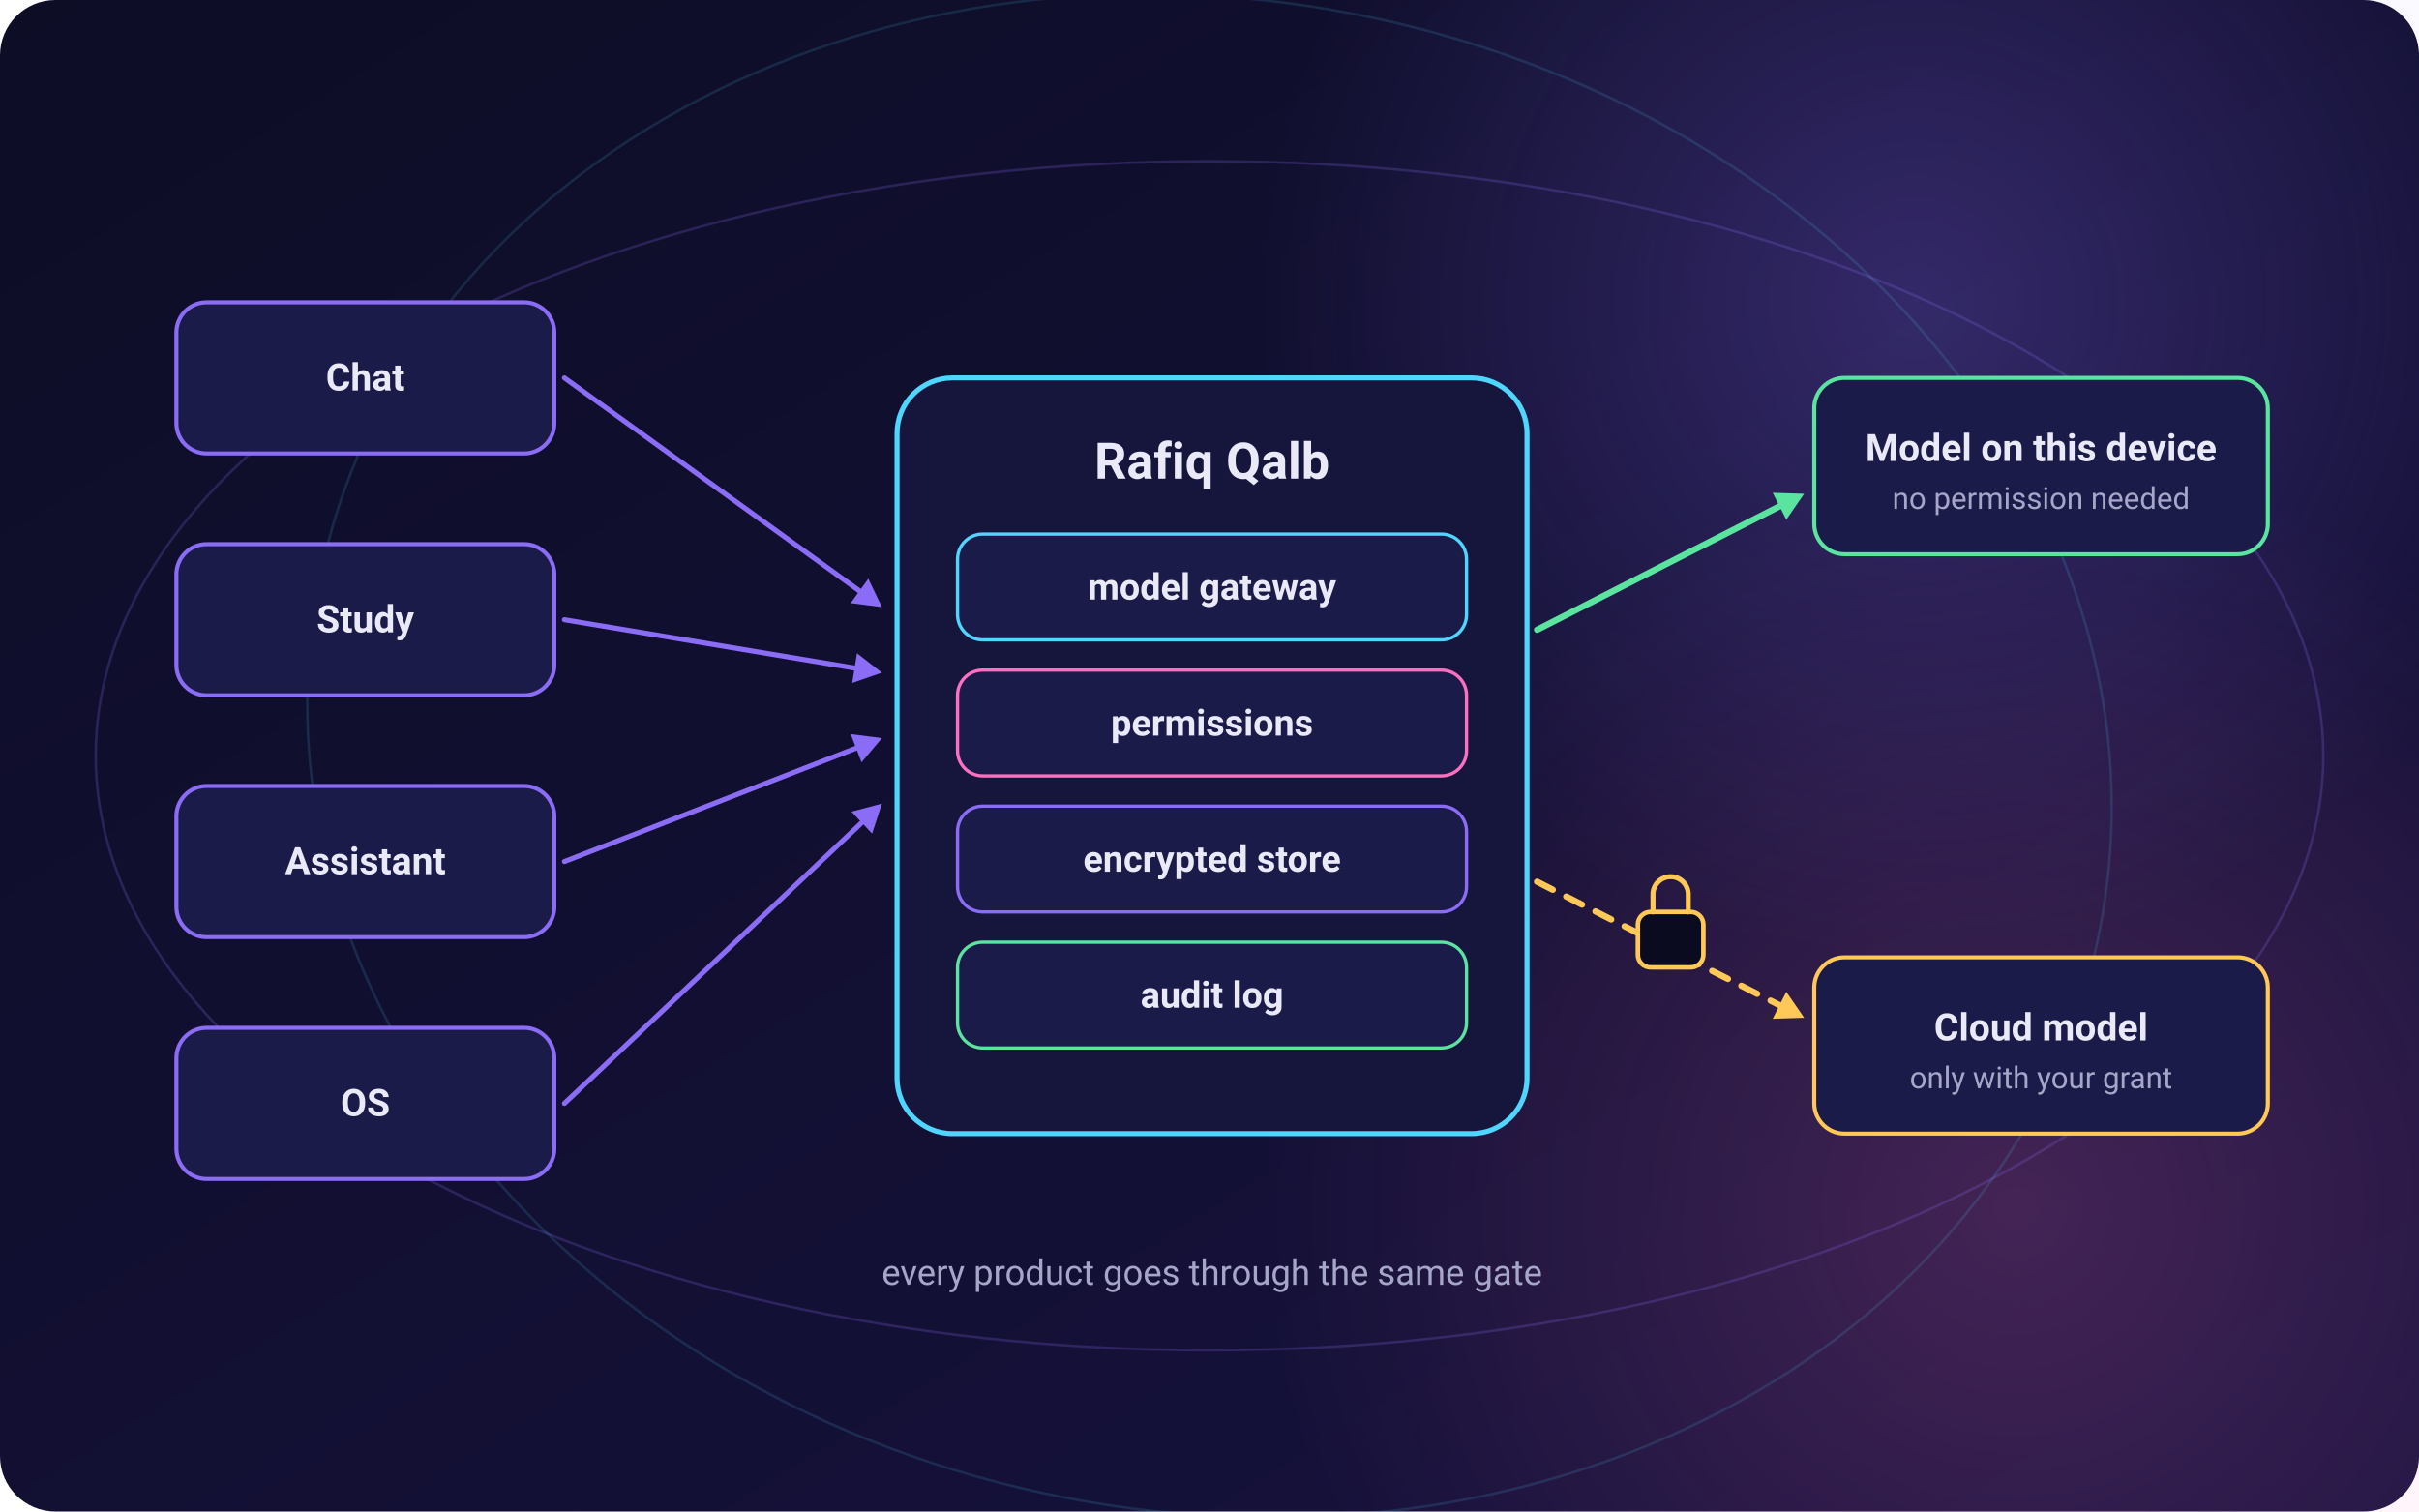
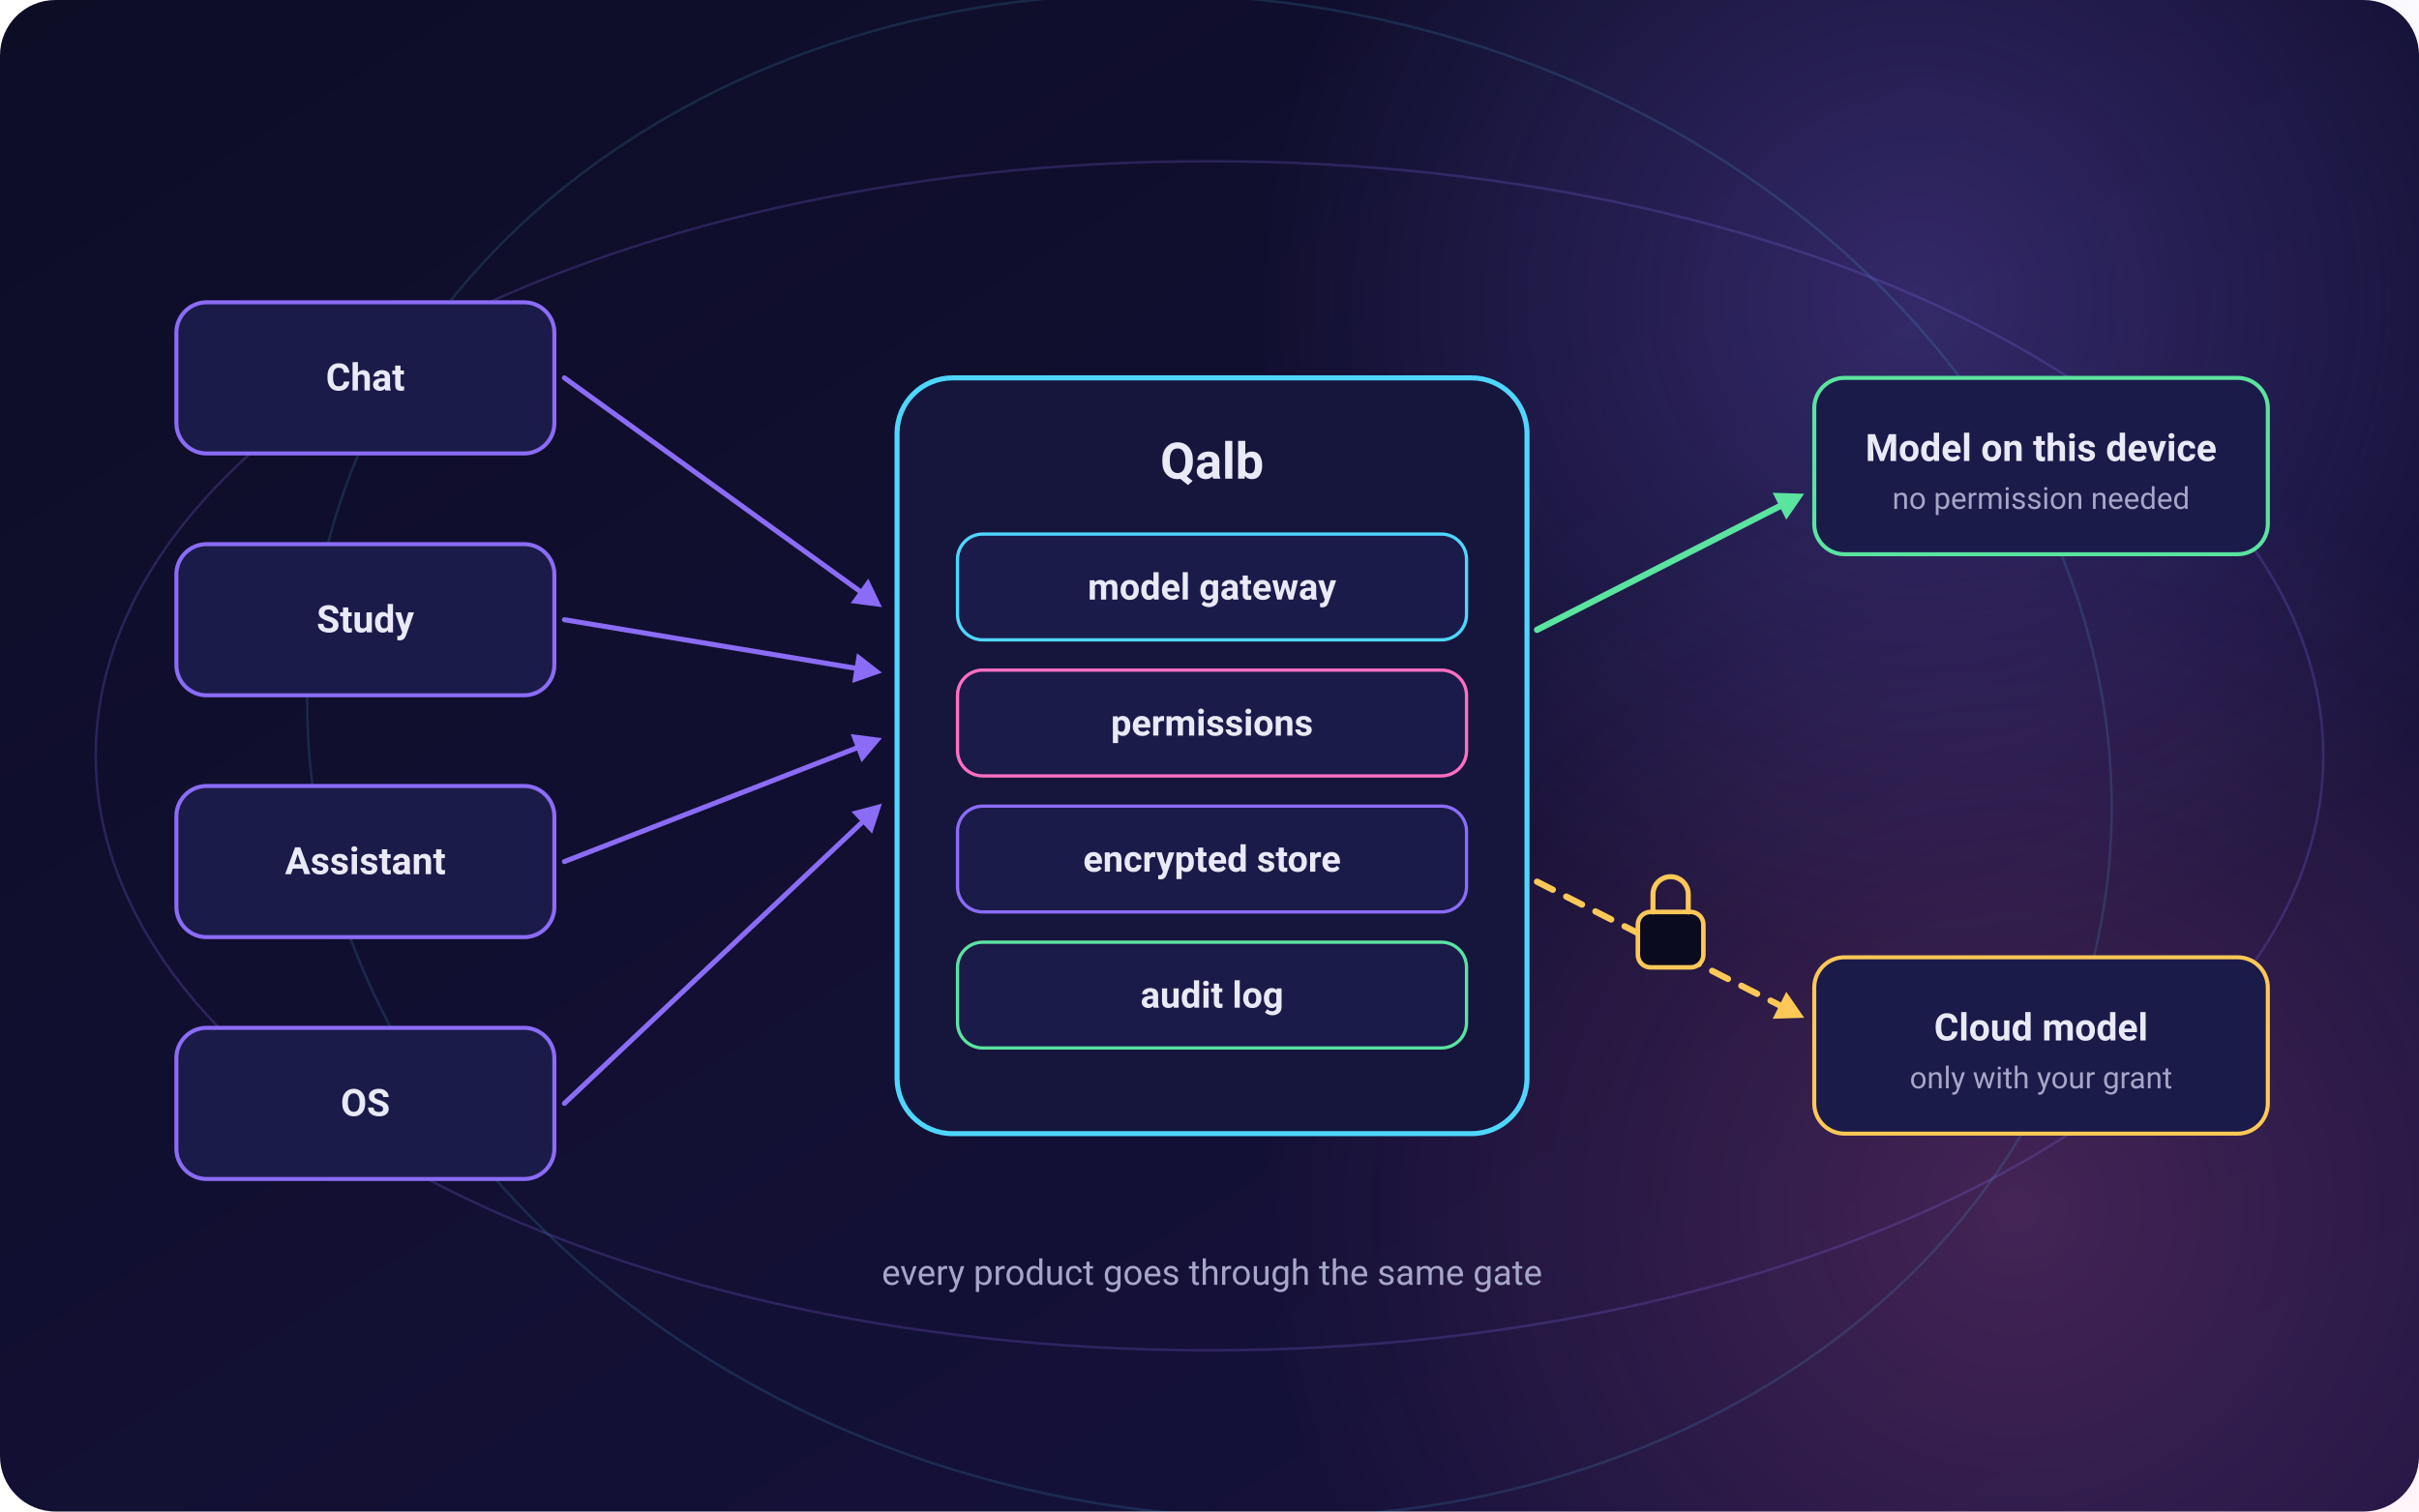
<svg xmlns="http://www.w3.org/2000/svg" viewBox="0 0 960 600" width="960" height="600" role="img">
  <defs>
    <linearGradient id="bg" x1="0" y1="0" x2="1" y2="1">
      <stop offset="0" stop-color="#0d0d26" />
      <stop offset="1" stop-color="#17123f" />
    </linearGradient>
    <linearGradient id="brand" x1="0" y1="0" x2="1" y2="0">
      <stop offset="0" stop-color="#4fd6ff" />
      <stop offset=".6" stop-color="#8b6cf6" />
      <stop offset="1" stop-color="#ff6fc1" />
    </linearGradient>
    <linearGradient id="poster1" x1="0" y1="0" x2="1" y2="1">
      <stop offset="0" stop-color="#4fd6ff" />
      <stop offset="1" stop-color="#8b6cf6" />
    </linearGradient>
    <linearGradient id="poster2" x1="0" y1="0" x2="1" y2="1">
      <stop offset="0" stop-color="#ff6fc1" />
      <stop offset="1" stop-color="#8b6cf6" />
    </linearGradient>
    <linearGradient id="poster3" x1="0" y1="1" x2="1" y2="0">
      <stop offset="0" stop-color="#2b2b7a" />
      <stop offset="1" stop-color="#4fd6ff" />
    </linearGradient>
    <linearGradient id="poster4" x1="0" y1="0" x2="0" y2="1">
      <stop offset="0" stop-color="#ffc857" />
      <stop offset="1" stop-color="#ff6fc1" />
    </linearGradient>
    <radialGradient id="g0">
      <stop offset="0" stop-color="#4fd6ff" stop-opacity=".22" />
      <stop offset="1" stop-color="#4fd6ff" stop-opacity="0" />
    </radialGradient>
    <radialGradient id="g1">
      <stop offset="0" stop-color="#ff6fc1" stop-opacity=".2" />
      <stop offset="1" stop-color="#ff6fc1" stop-opacity="0" />
    </radialGradient>
    <radialGradient id="g2">
      <stop offset="0" stop-color="#8b6cf6" stop-opacity=".28" />
      <stop offset="1" stop-color="#8b6cf6" stop-opacity="0" />
    </radialGradient>
    <radialGradient id="g3">
      <stop offset="0" stop-color="#8b6cf6" stop-opacity=".2" />
      <stop offset="1" stop-color="#8b6cf6" stop-opacity="0" />
    </radialGradient>
  </defs>
  <rect width="960" height="600" rx="22" fill="url(#bg)" />
  <circle cx="800" cy="480" r="300" fill="url(#g1)" />
  <circle cx="760" cy="120" r="260" fill="url(#g2)" />
  <ellipse cx="480.0" cy="300.0" rx="442" ry="236" fill="none" stroke="#8b6cf6" stroke-width="1" opacity=".22" transform="rotate(0 480.0 300.0)" />
  <ellipse cx="480.0" cy="300.0" rx="360" ry="300" fill="none" stroke="#4fd6ff" stroke-width="1" opacity=".14" transform="rotate(11 480.0 300.0)" />
  <rect x="70" y="120" width="150" height="60" rx="12" fill="#1b1b4a" stroke="#8b6cf6" stroke-width="1.6" opacity="1" />
  <text x="145.0" y="155.0" font-family="system-ui, -apple-system, 'Segoe UI', Roboto, 'Helvetica Neue', Arial, sans-serif" font-size="15" font-weight="700" fill="#e9e9f7" text-anchor="middle" opacity="1">Chat</text>
  <line x1="224" y1="150" x2="341.083" y2="234.56" stroke="#8b6cf6" stroke-width="2" stroke-linecap="round" opacity="1" />
  <polygon points="350,241.0 344.6,229.7 337.6,239.4" fill="#8b6cf6" />
  <rect x="70" y="216" width="150" height="60" rx="12" fill="#1b1b4a" stroke="#8b6cf6" stroke-width="1.6" opacity="1" />
  <text x="145.0" y="251.0" font-family="system-ui, -apple-system, 'Segoe UI', Roboto, 'Helvetica Neue', Arial, sans-serif" font-size="15" font-weight="700" fill="#e9e9f7" text-anchor="middle" opacity="1">Study</text>
  <line x1="224" y1="246" x2="339.15" y2="265.192" stroke="#8b6cf6" stroke-width="2" stroke-linecap="round" opacity="1" />
  <polygon points="350,267.0 340.1,259.3 338.2,271.1" fill="#8b6cf6" />
  <rect x="70" y="312" width="150" height="60" rx="12" fill="#1b1b4a" stroke="#8b6cf6" stroke-width="1.6" opacity="1" />
  <text x="145.0" y="347.0" font-family="system-ui, -apple-system, 'Segoe UI', Roboto, 'Helvetica Neue', Arial, sans-serif" font-size="15" font-weight="700" fill="#e9e9f7" text-anchor="middle" opacity="1">Assistant</text>
  <line x1="224" y1="342" x2="339.748" y2="296.987" stroke="#8b6cf6" stroke-width="2" stroke-linecap="round" opacity="1" />
  <polygon points="350,293.0 337.6,291.4 341.9,302.6" fill="#8b6cf6" />
  <rect x="70" y="408" width="150" height="60" rx="12" fill="#1b1b4a" stroke="#8b6cf6" stroke-width="1.6" opacity="1" />
  <text x="145.0" y="443.0" font-family="system-ui, -apple-system, 'Segoe UI', Roboto, 'Helvetica Neue', Arial, sans-serif" font-size="15" font-weight="700" fill="#e9e9f7" text-anchor="middle" opacity="1">OS</text>
  <line x1="224" y1="438" x2="342.003" y2="326.553" stroke="#8b6cf6" stroke-width="2" stroke-linecap="round" opacity="1" />
  <polygon points="350,319.0 337.9,322.2 346.1,330.9" fill="#8b6cf6" />
  <rect x="356" y="150" width="250" height="300" rx="22" fill="#16163c" stroke="#4fd6ff" stroke-width="2" opacity="1" />
-   <text x="481" y="190" font-family="system-ui, -apple-system, 'Segoe UI', Roboto, 'Helvetica Neue', Arial, sans-serif" font-size="20" font-weight="700" fill="#e9e9f7" text-anchor="middle" opacity="1">Rafiq Qalb</text>
+   <text x="481" y="190" font-family="system-ui, -apple-system, 'Segoe UI', Roboto, 'Helvetica Neue', Arial, sans-serif" font-size="20" font-weight="700" fill="#e9e9f7" text-anchor="middle" opacity="1">Qalb</text>
  <rect x="380" y="212" width="202" height="42" rx="10" fill="#1b1b4a" stroke="#4fd6ff" stroke-width="1.3" opacity="1" />
  <text x="481" y="238" font-family="system-ui, -apple-system, 'Segoe UI', Roboto, 'Helvetica Neue', Arial, sans-serif" font-size="14.5" font-weight="600" fill="#e9e9f7" text-anchor="middle" opacity="1">model gateway</text>
  <rect x="380" y="266" width="202" height="42" rx="10" fill="#1b1b4a" stroke="#ff6fc1" stroke-width="1.3" opacity="1" />
  <text x="481" y="292" font-family="system-ui, -apple-system, 'Segoe UI', Roboto, 'Helvetica Neue', Arial, sans-serif" font-size="14.5" font-weight="600" fill="#e9e9f7" text-anchor="middle" opacity="1">permissions</text>
  <rect x="380" y="320" width="202" height="42" rx="10" fill="#1b1b4a" stroke="#8b6cf6" stroke-width="1.3" opacity="1" />
  <text x="481" y="346" font-family="system-ui, -apple-system, 'Segoe UI', Roboto, 'Helvetica Neue', Arial, sans-serif" font-size="14.5" font-weight="600" fill="#e9e9f7" text-anchor="middle" opacity="1">encrypted store</text>
  <rect x="380" y="374" width="202" height="42" rx="10" fill="#1b1b4a" stroke="#5be3a0" stroke-width="1.3" opacity="1" />
  <text x="481" y="400" font-family="system-ui, -apple-system, 'Segoe UI', Roboto, 'Helvetica Neue', Arial, sans-serif" font-size="14.5" font-weight="600" fill="#e9e9f7" text-anchor="middle" opacity="1">audit log</text>
  <rect x="720" y="150" width="180" height="70" rx="12" fill="#1b1b4a" stroke="#5be3a0" stroke-width="1.6" opacity="1" />
  <text x="810.0" y="183.0" font-family="system-ui, -apple-system, 'Segoe UI', Roboto, 'Helvetica Neue', Arial, sans-serif" font-size="15" font-weight="700" fill="#e9e9f7" text-anchor="middle" opacity="1">Model on this device</text>
  <text x="810.0" y="202.0" font-family="system-ui, -apple-system, 'Segoe UI', Roboto, 'Helvetica Neue', Arial, sans-serif" font-size="12" font-weight="400" fill="#a6a6c8" text-anchor="middle" opacity="1">no permission needed</text>
  <line x1="610" y1="250" x2="706.199" y2="200.993" stroke="#5be3a0" stroke-width="2.5" stroke-linecap="round" opacity="1" />
  <polygon points="716,196 703.5,195.6 708.9,206.3" fill="#5be3a0" />
  <rect x="720" y="380" width="180" height="70" rx="12" fill="#1b1b4a" stroke="#ffc857" stroke-width="1.6" opacity="1" />
  <text x="810.0" y="413.0" font-family="system-ui, -apple-system, 'Segoe UI', Roboto, 'Helvetica Neue', Arial, sans-serif" font-size="15" font-weight="700" fill="#e9e9f7" text-anchor="middle" opacity="1">Cloud model</text>
  <text x="810.0" y="432.0" font-family="system-ui, -apple-system, 'Segoe UI', Roboto, 'Helvetica Neue', Arial, sans-serif" font-size="12" font-weight="400" fill="#a6a6c8" text-anchor="middle" opacity="1">only with your grant</text>
  <line x1="610" y1="350" x2="706.199" y2="399.007" stroke="#ffc857" stroke-width="2.5" stroke-linecap="round" stroke-dasharray="7 6" opacity="1" />
  <polygon points="716,404 708.9,393.7 703.5,404.4" fill="#ffc857" />
  <rect x="650" y="362" width="26" height="22" rx="5" fill="#0b0b1f" stroke="#ffc857" stroke-width="1.8" opacity="1" />
  <path d="M656 362 v-7 a7 7 0 0 1 14 0 v7" stroke="#ffc857" stroke-width="2" fill="none" stroke-linecap="round" stroke-linejoin="round" opacity="1" />
  <text x="481" y="510" font-family="system-ui, -apple-system, 'Segoe UI', Roboto, 'Helvetica Neue', Arial, sans-serif" font-size="14" font-weight="400" fill="#a6a6c8" text-anchor="middle" opacity="1">every product goes through the same gate</text>
</svg>
